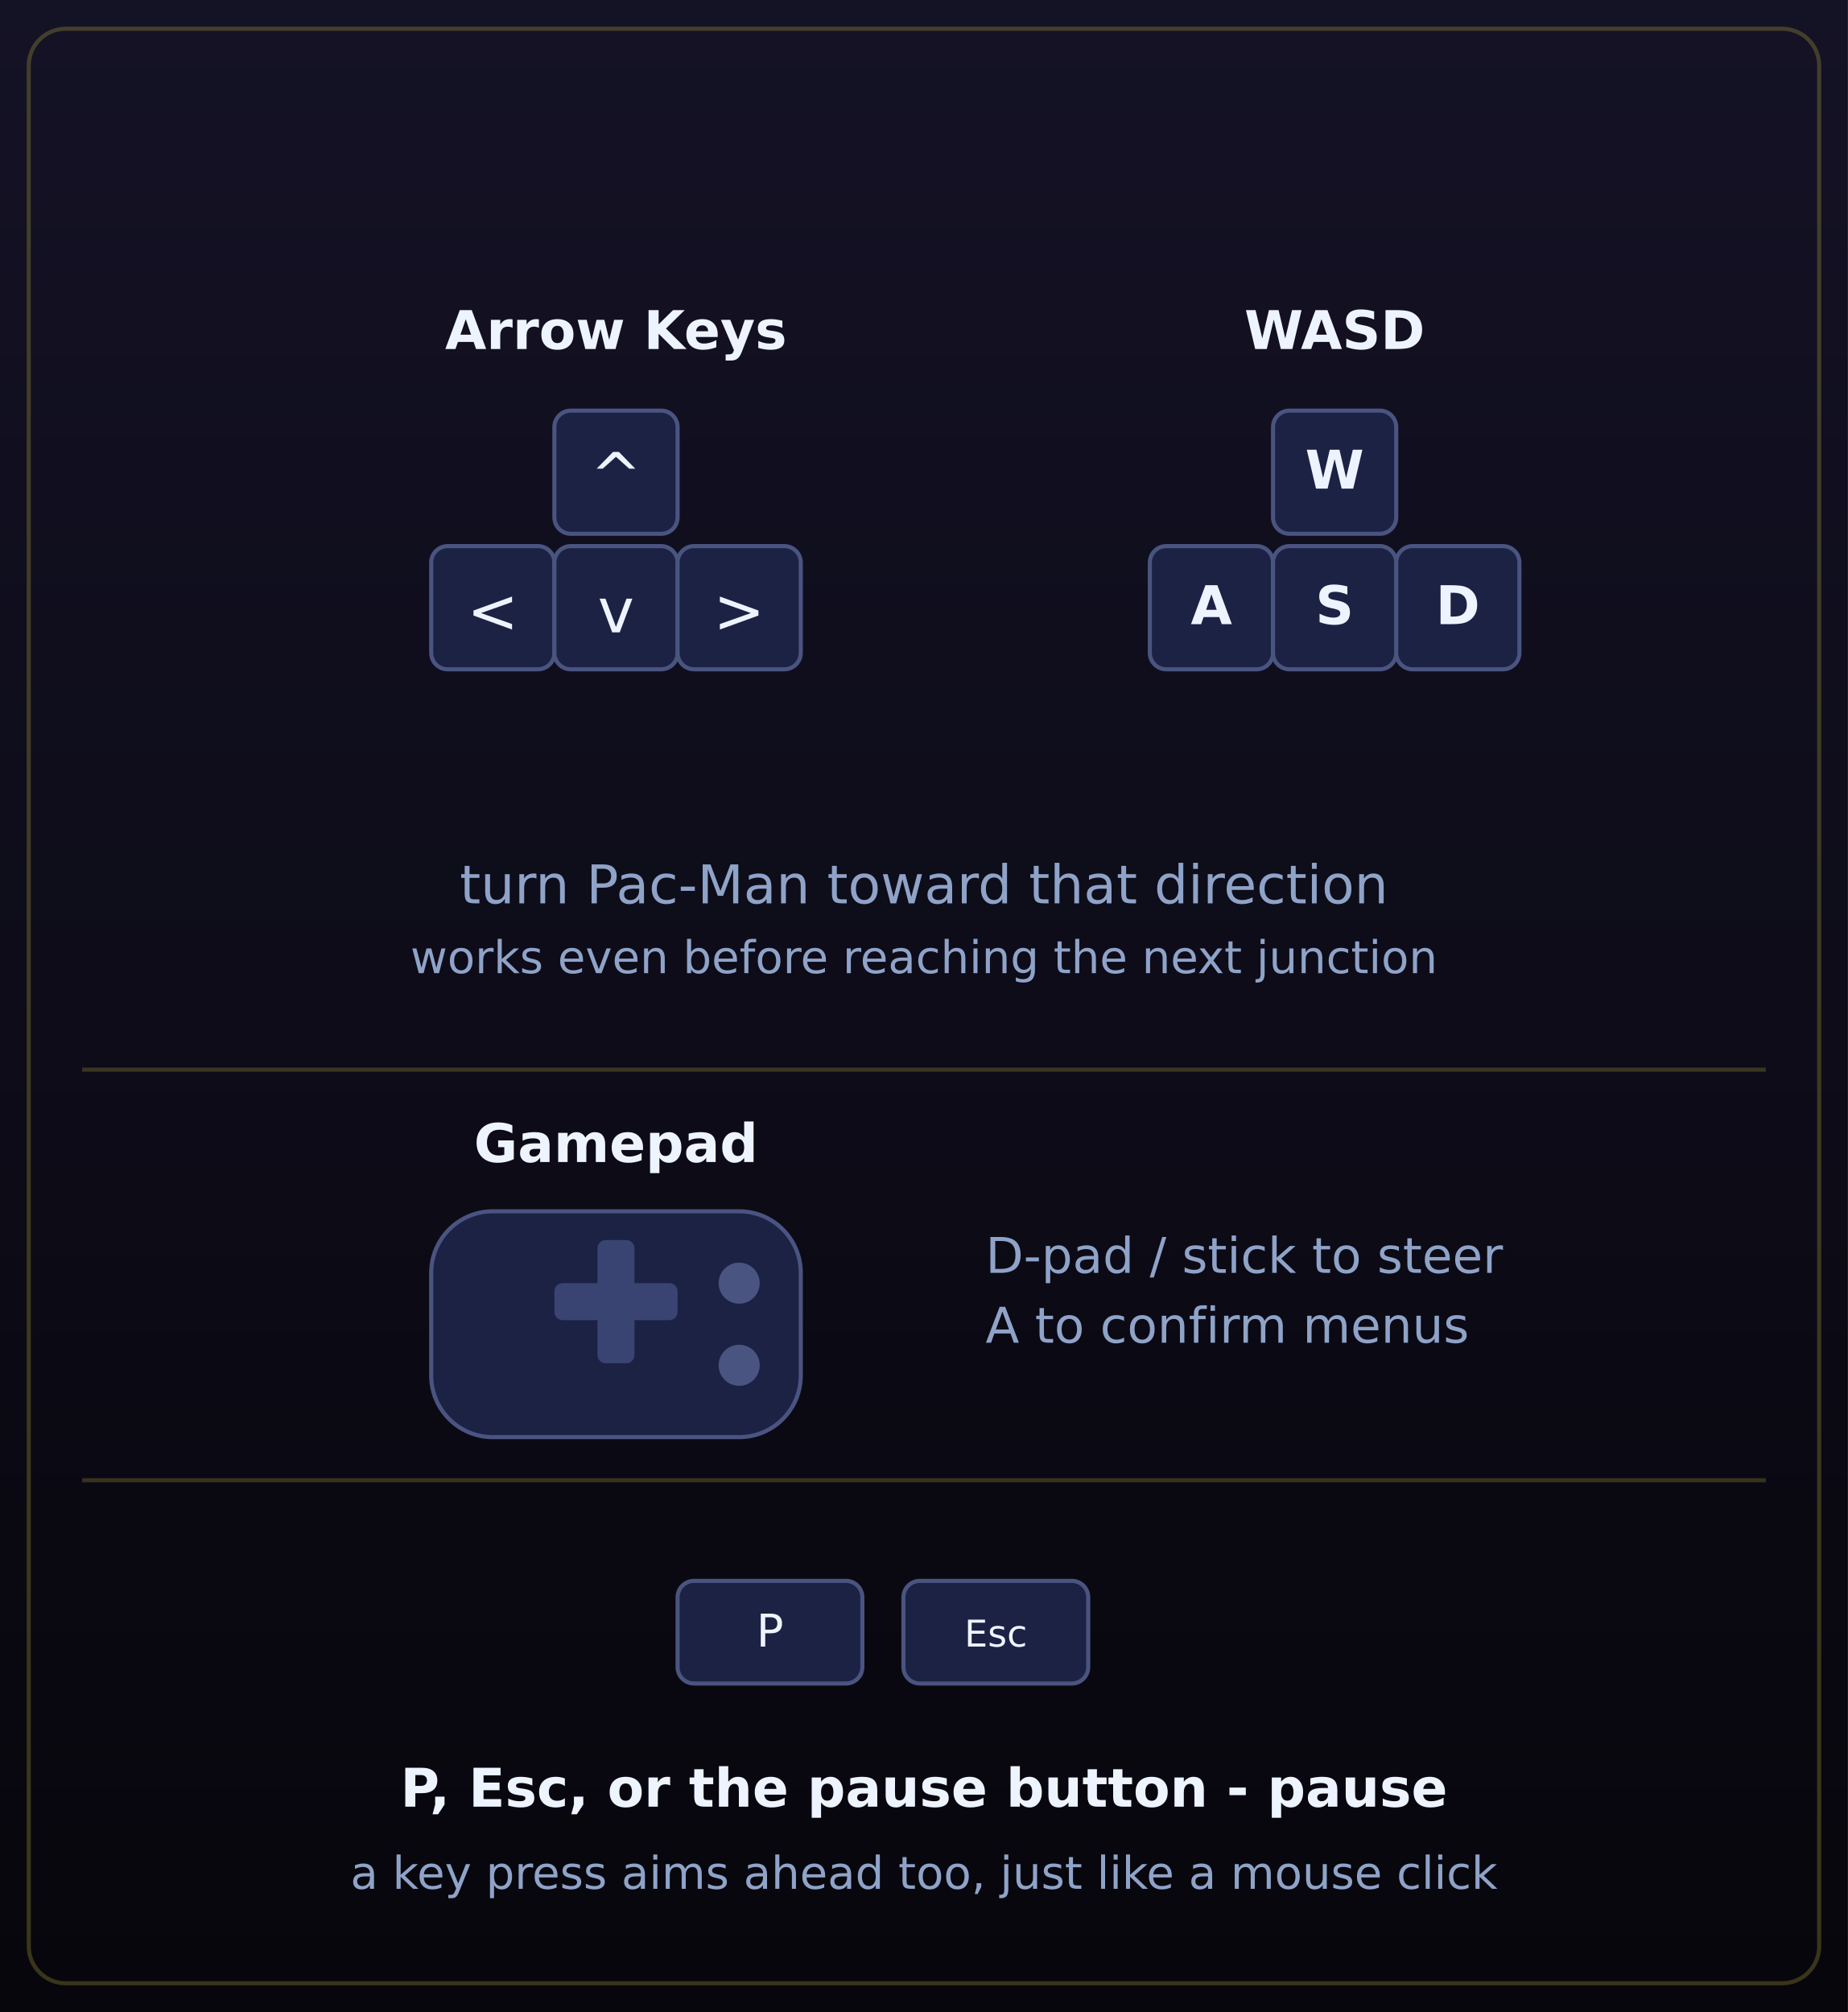
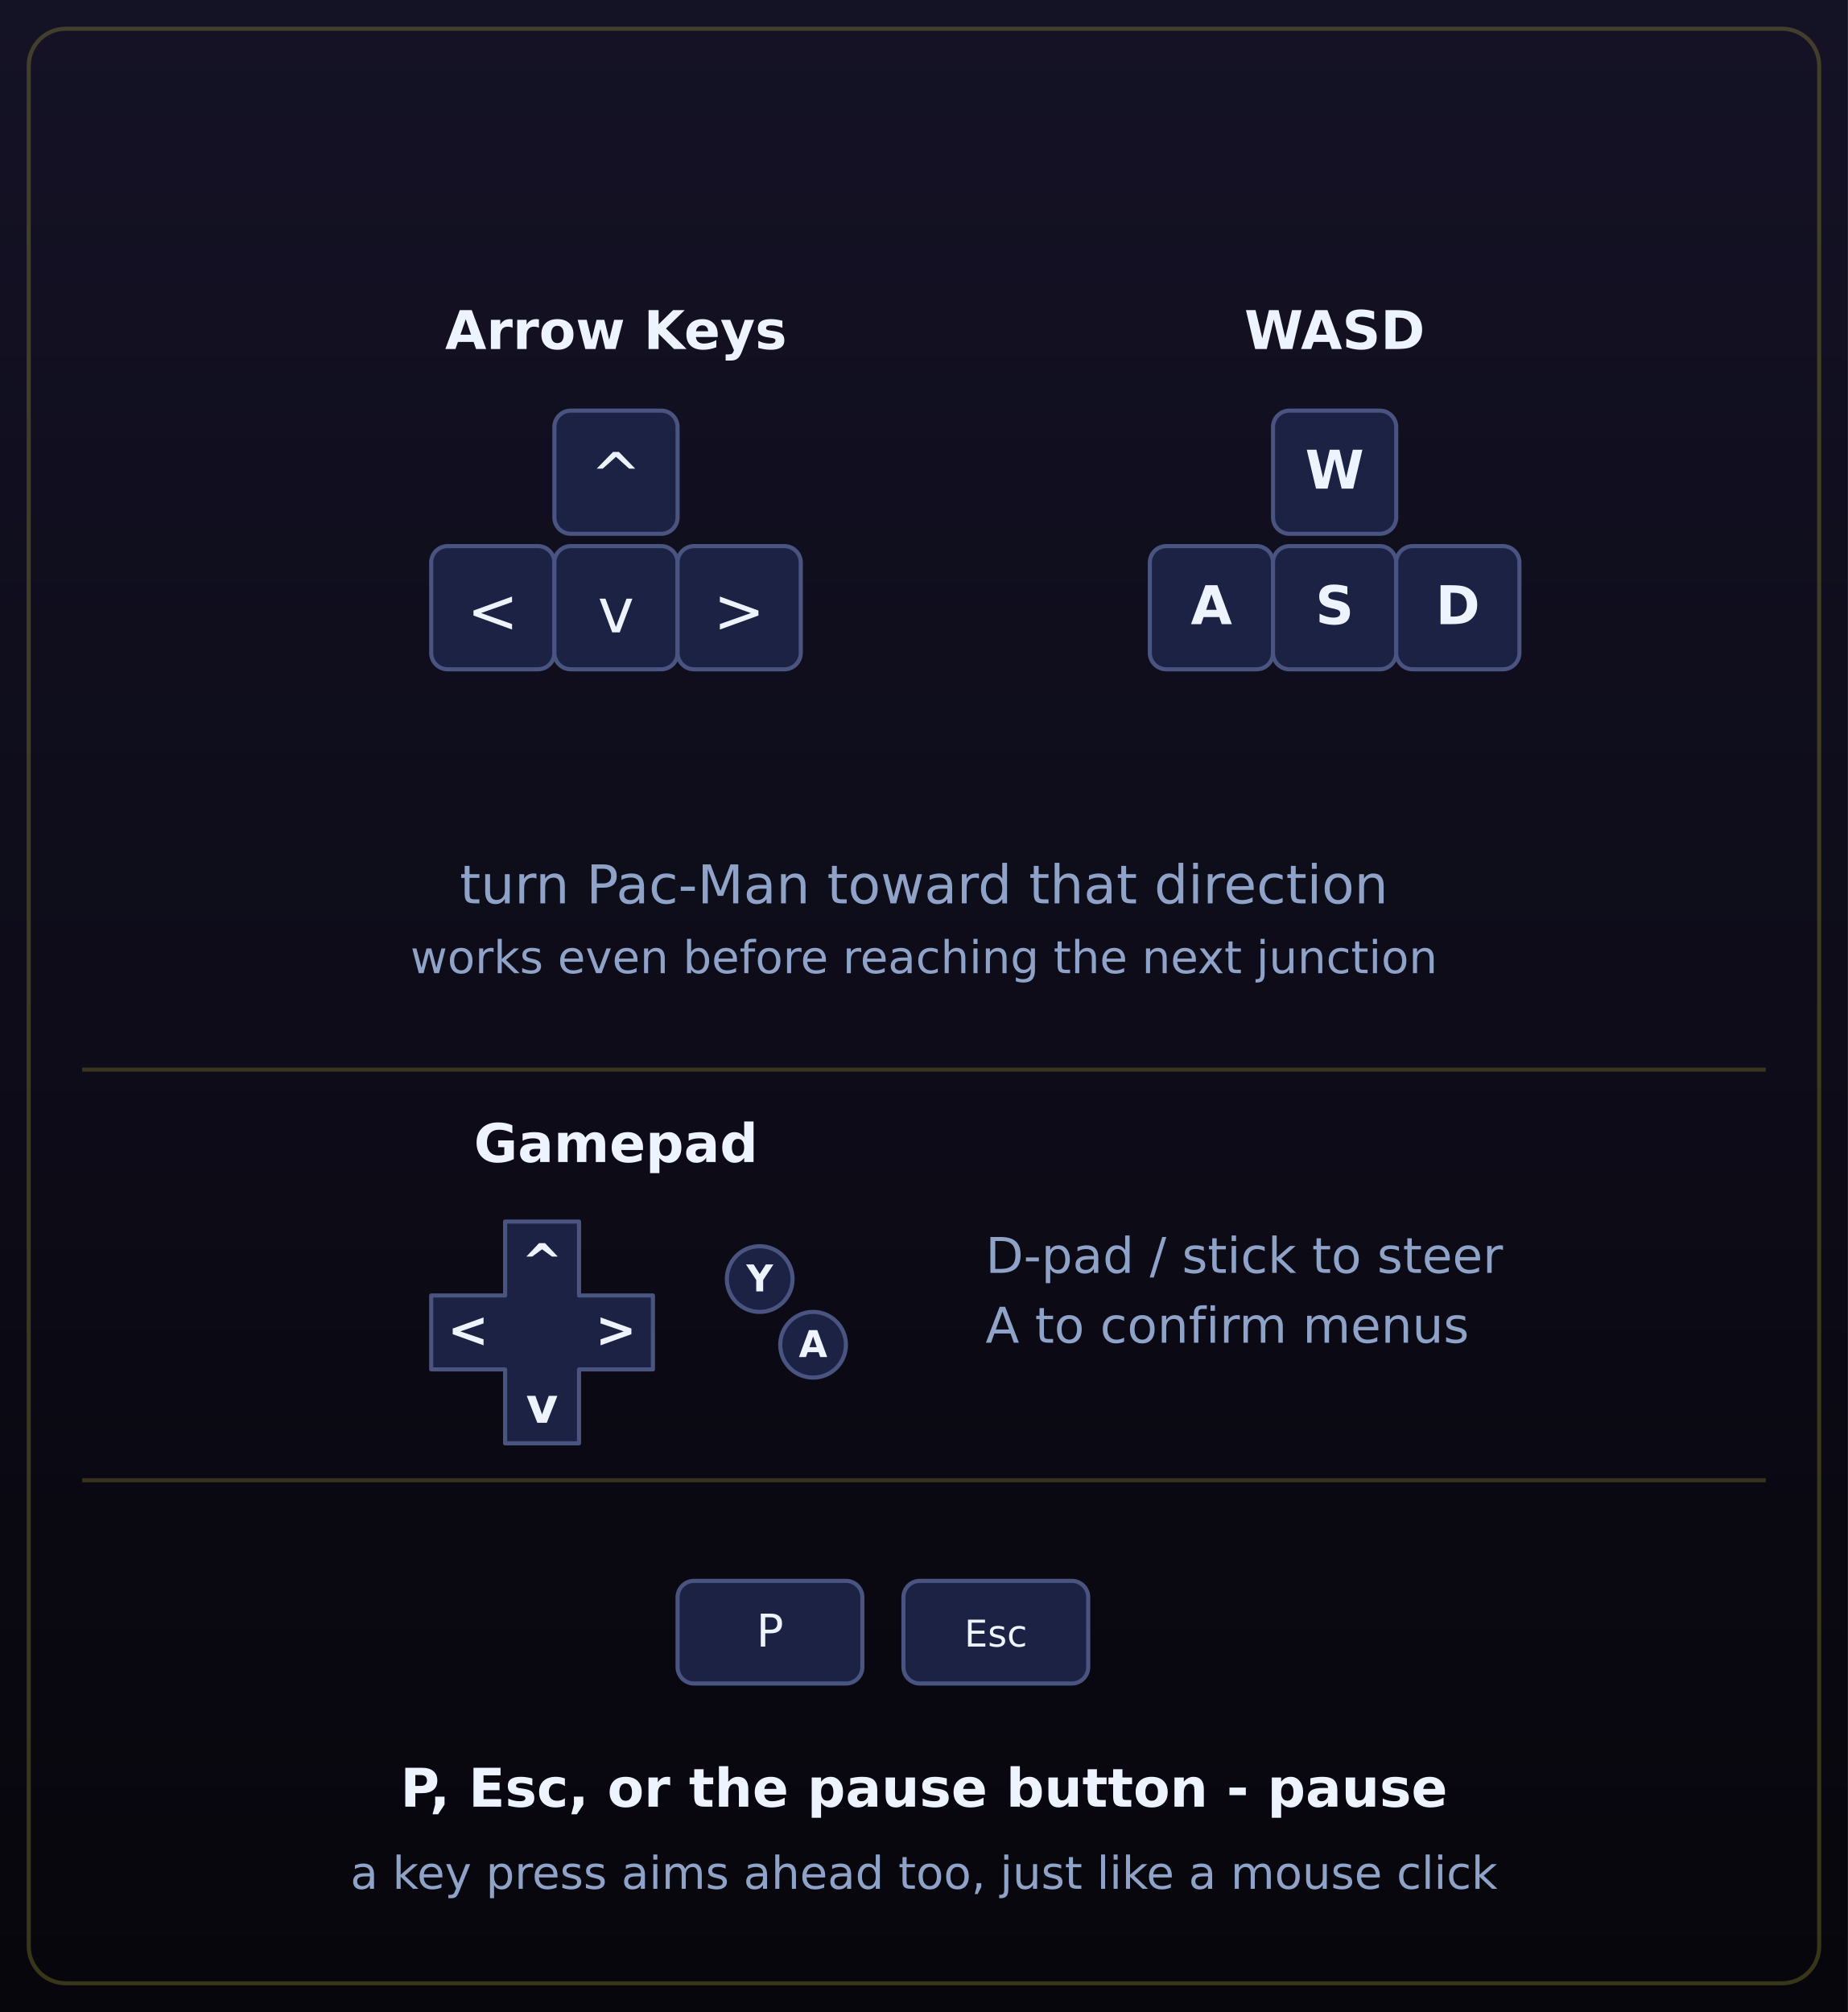
<svg xmlns="http://www.w3.org/2000/svg" width="900" height="980" viewBox="0 0 900 980" font-family="DejaVu Sans, 'Liberation Sans', sans-serif">
  <defs>
    <linearGradient id="bg" x1="0" y1="0" x2="0" y2="1">
      <stop offset="0" stop-color="#141225" />
      <stop offset="1" stop-color="#07060c" />
    </linearGradient>
  </defs>
  <rect width="900" height="980" fill="url(#bg)" />
  <rect x="14" y="14" width="872" height="952" rx="18" fill="none" stroke="#fff24d" stroke-opacity="0.20" stroke-width="2" />
  <g transform="translate(210 200)">
    <text x="90" y="-30" text-anchor="middle" font-size="26" fill="#eef4ff" font-weight="700">Arrow Keys</text>
    <g fill="#1c2244" stroke="#4a5480" stroke-width="2">
      <rect x="60" y="0" width="60" height="60" rx="8" />
      <rect x="0" y="66" width="60" height="60" rx="8" />
      <rect x="60" y="66" width="60" height="60" rx="8" />
      <rect x="120" y="66" width="60" height="60" rx="8" />
    </g>
    <g fill="#eef4ff" font-size="30" text-anchor="middle">
      <text x="90" y="42">^</text>
      <text x="30" y="108">&lt;</text>
      <text x="90" y="108">v</text>
      <text x="150" y="108">&gt;</text>
    </g>
  </g>
  <g transform="translate(560 200)">
    <text x="90" y="-30" text-anchor="middle" font-size="26" fill="#eef4ff" font-weight="700">WASD</text>
    <g fill="#1c2244" stroke="#4a5480" stroke-width="2">
      <rect x="60" y="0" width="60" height="60" rx="8" />
      <rect x="0" y="66" width="60" height="60" rx="8" />
      <rect x="60" y="66" width="60" height="60" rx="8" />
      <rect x="120" y="66" width="60" height="60" rx="8" />
    </g>
    <g fill="#eef4ff" font-size="26" font-weight="700" text-anchor="middle">
      <text x="90" y="38">W</text>
      <text x="30" y="104">A</text>
      <text x="90" y="104">S</text>
      <text x="150" y="104">D</text>
    </g>
  </g>
  <text x="450" y="440" text-anchor="middle" font-size="26" fill="#8fa3c8">turn Pac-Man toward that direction</text>
  <text x="450" y="474" text-anchor="middle" font-size="22" fill="#8fa3c8">works even before reaching the next junction</text>
  <rect x="40" y="520" width="820" height="2" fill="#fff24d" fill-opacity="0.18" />
  <g transform="translate(210 580)">
    <text x="90" y="-14" text-anchor="middle" font-size="26" fill="#eef4ff" font-weight="700">Gamepad</text>
-     <rect x="0" y="10" width="180" height="110" rx="30" fill="#1c2244" stroke="#4a5480" stroke-width="2" />
-     <g fill="#3a4472">
-       <rect x="60" y="45" width="60" height="18" rx="4" />
-       <rect x="81" y="24" width="18" height="60" rx="4" />
+     <g transform="translate(0 15)">
+       <path d="M36 0 H72 V36 H108 V72 H72 V108 H36 V72 H0 V36 H36 Z" fill="#1c2244" stroke="#4a5480" stroke-width="2" stroke-linejoin="round" />
+       <g fill="#eef4ff" font-size="24" font-weight="700" text-anchor="middle">
+         <text x="54" y="28">^</text>
+         <text x="54" y="98">v</text>
+         <text x="18" y="61">&lt;</text>
+         <text x="90" y="61">&gt;</text>
+       </g>
    </g>
-     <circle cx="150" cy="45" r="10" fill="#4a5480" />
-     <circle cx="150" cy="85" r="10" fill="#4a5480" />
+     <g transform="translate(140 25)">
+       <circle cx="20" cy="18" r="16" fill="#1c2244" stroke="#4a5480" stroke-width="2" />
+       <circle cx="46" cy="50" r="16" fill="#1c2244" stroke="#4a5480" stroke-width="2" />
+       <text x="20" y="24" text-anchor="middle" font-size="18" fill="#eef4ff" font-weight="700">Y</text>
+       <text x="46" y="56" text-anchor="middle" font-size="18" fill="#eef4ff" font-weight="700">A</text>
+     </g>
  </g>
  <text x="480" y="620" font-size="24" fill="#8fa3c8">D-pad / stick to steer</text>
  <text x="480" y="654" font-size="24" fill="#8fa3c8">A to confirm menus</text>
  <rect x="40" y="720" width="820" height="2" fill="#fff24d" fill-opacity="0.18" />
  <g fill="#1c2244" stroke="#4a5480" stroke-width="2">
    <rect x="330" y="770" width="90" height="50" rx="8" />
    <rect x="440" y="770" width="90" height="50" rx="8" />
  </g>
  <text x="375" y="802" text-anchor="middle" font-size="22" fill="#eef4ff">P</text>
  <text x="485" y="802" text-anchor="middle" font-size="18" fill="#eef4ff">Esc</text>
  <text x="450" y="880" text-anchor="middle" font-size="26" font-weight="700" fill="#eef4ff">P, Esc, or the pause button - pause</text>
  <text x="450" y="920" text-anchor="middle" font-size="22" fill="#8fa3c8">a key press aims ahead too, just like a mouse click</text>
</svg>
